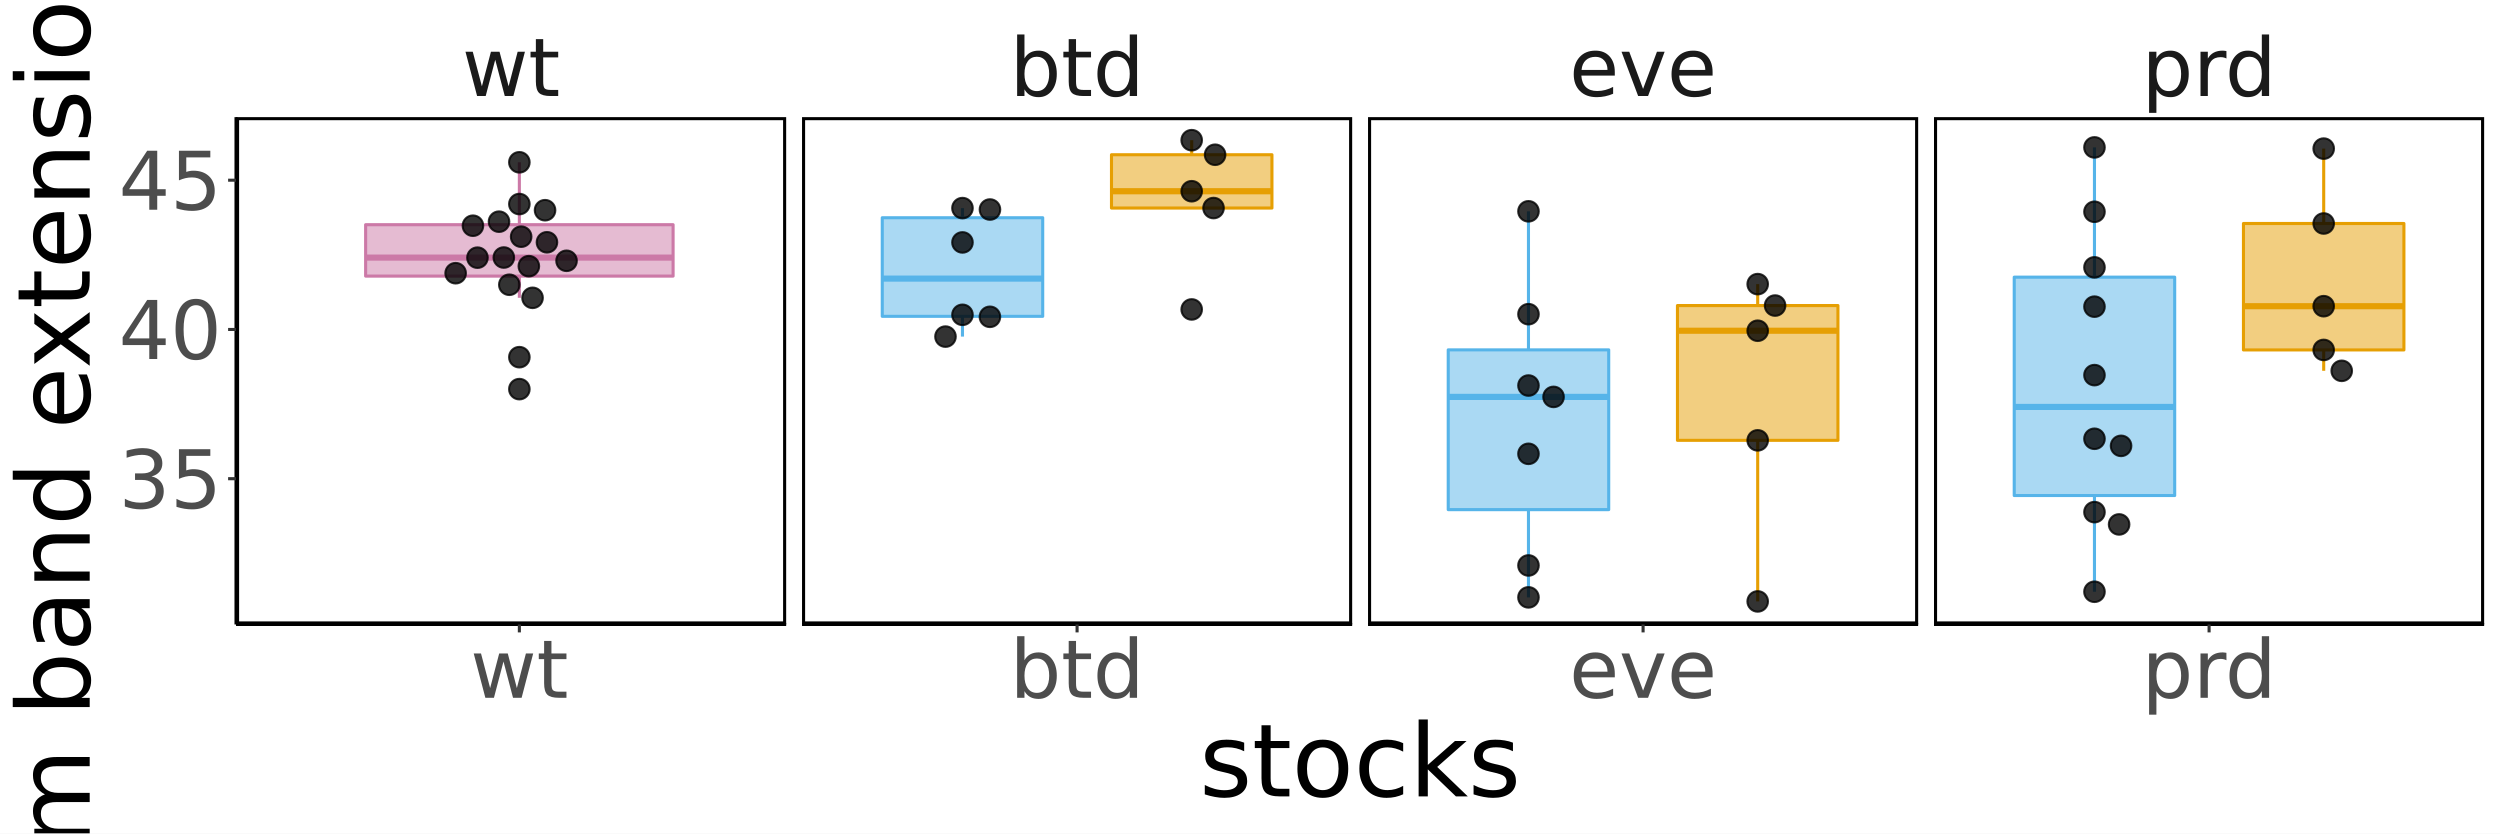
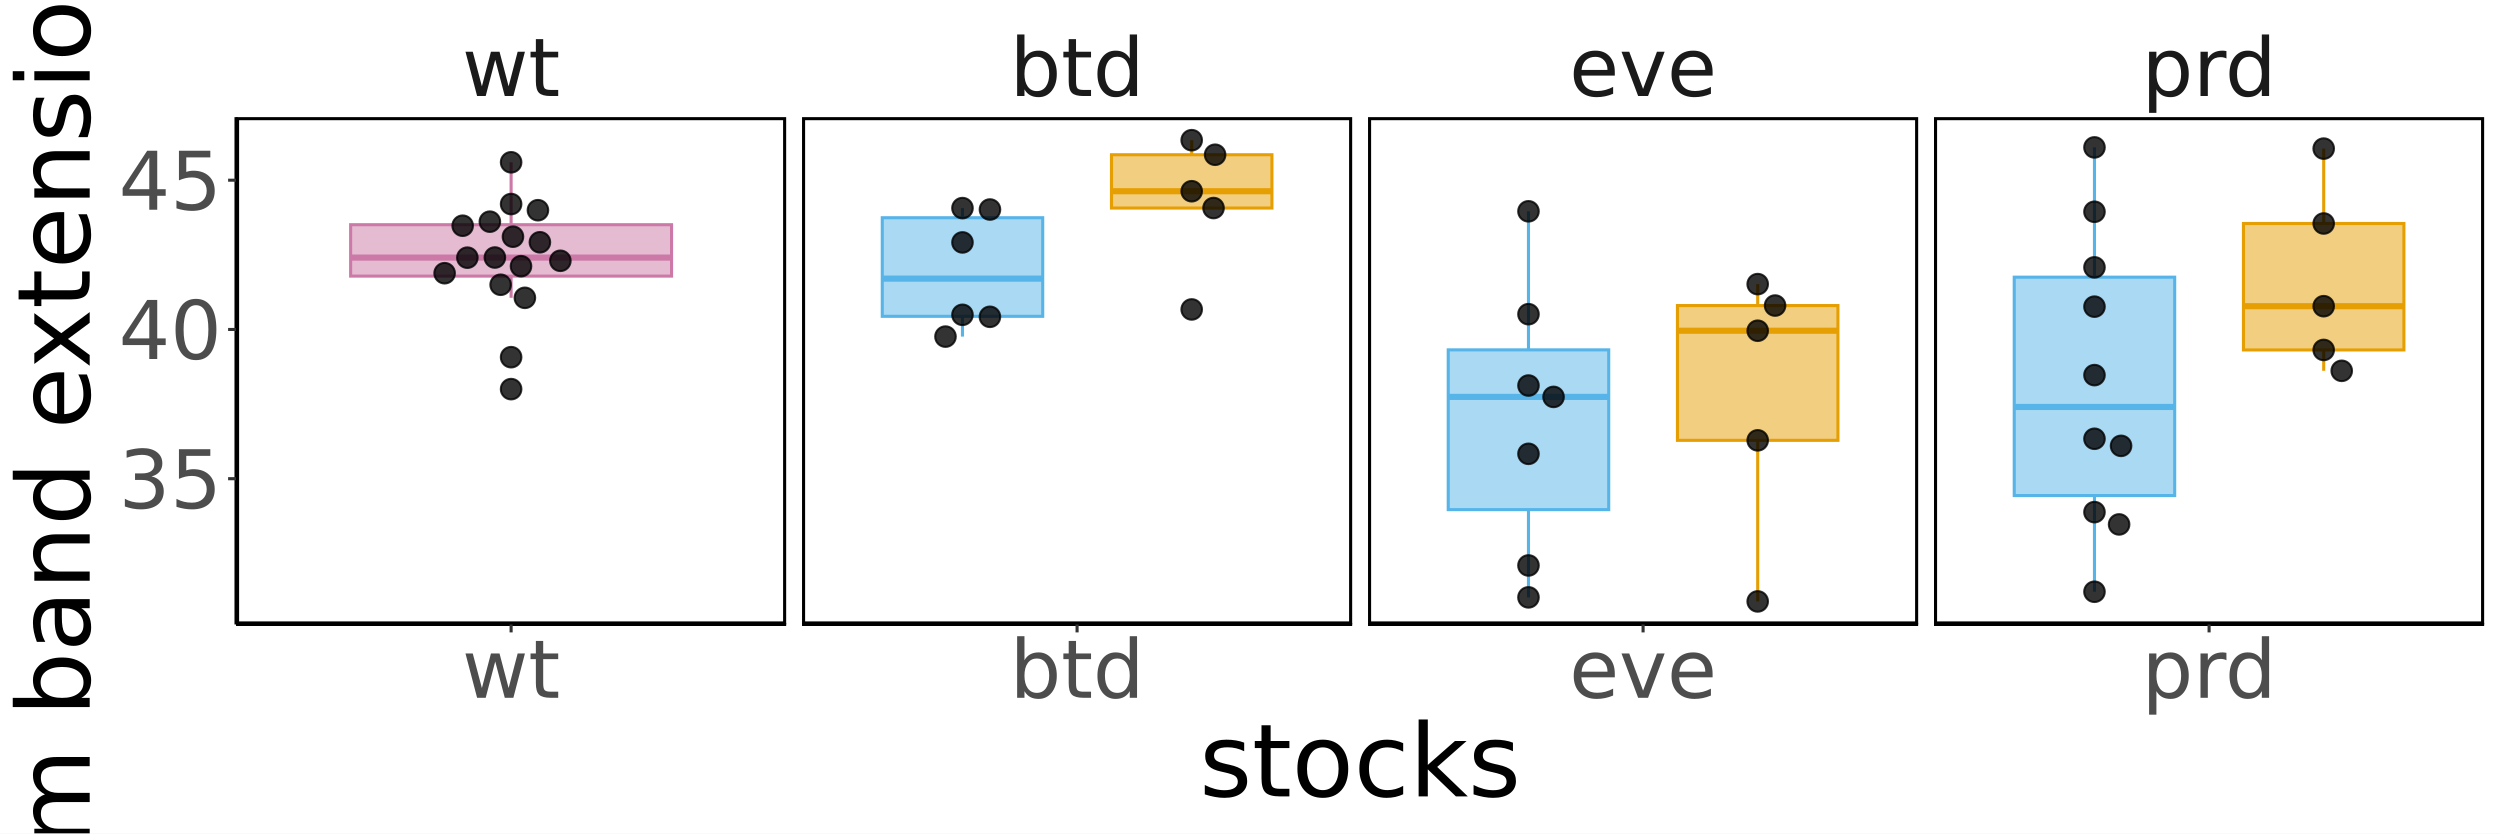
<svg xmlns="http://www.w3.org/2000/svg" class="svglite" width="864.00pt" height="288.00pt" viewBox="0 0 864.00 288.00">
  <defs>
    <style type="text/css">
    .svglite line, .svglite polyline, .svglite polygon, .svglite path, .svglite rect, .svglite circle {
      fill: none;
      stroke: #000000;
      stroke-linecap: round;
      stroke-linejoin: round;
      stroke-miterlimit: 10.00;
    }
    .svglite text {
      white-space: pre;
    }
  </style>
  </defs>
  <rect width="100%" height="100%" style="stroke: none; fill: #FFFFFF;" />
  <defs>
    <clipPath id="cpMC4wMHw4NjQuMDB8MC4wMHwyODguMDA=">
      <rect x="0.00" y="0.00" width="864.00" height="288.00" />
    </clipPath>
  </defs>
  <g clip-path="url(#cpMC4wMHw4NjQuMDB8MC4wMHwyODguMDA=)">
    <rect x="0.00" y="0.00" width="864.00" height="288.00" style="stroke-width: 1.07; stroke: #FFFFFF; fill: #FFFFFF;" />
  </g>
  <defs>
    <clipPath id="cpODEuNTd8MjcxLjcwfDQwLjQ4fDIxNS44Mg==">
      <rect x="81.57" y="40.48" width="190.13" height="175.33" />
    </clipPath>
  </defs>
  <g clip-path="url(#cpODEuNTd8MjcxLjcwfDQwLjQ4fDIxNS44Mg==)">
    <rect x="81.57" y="40.48" width="190.13" height="175.33" style="stroke-width: 2.13; fill: #FFFFFF;" />
-     <line x1="179.49" y1="77.66" x2="179.49" y2="56.09" style="stroke-width: 1.07; stroke: #CC79A7; stroke-linecap: butt;" />
-     <line x1="179.49" y1="95.42" x2="179.49" y2="102.93" style="stroke-width: 1.07; stroke: #CC79A7; stroke-linecap: butt;" />
-     <polygon points="126.36,77.66 126.36,95.42 232.62,95.42 232.62,77.66 126.36,77.66 " style="stroke-width: 1.07; stroke: #CC79A7; fill: #CC79A7; fill-opacity: 0.50;" />
-     <line x1="126.36" y1="89.02" x2="232.62" y2="89.02" style="stroke-width: 2.13; stroke: #CC79A7; stroke-linecap: butt;" />
-     <circle cx="188.37" cy="72.65" r="3.56" style="stroke-width: 0.71; stroke: #000000; stroke-opacity: 0.80; fill: #000000; fill-opacity: 0.80;" />
-     <circle cx="182.77" cy="91.99" r="3.56" style="stroke-width: 0.71; stroke: #000000; stroke-opacity: 0.80; fill: #000000; fill-opacity: 0.80;" />
-     <circle cx="165.01" cy="89.05" r="3.56" style="stroke-width: 0.71; stroke: #000000; stroke-opacity: 0.80; fill: #000000; fill-opacity: 0.80;" />
-     <circle cx="179.49" cy="56.09" r="3.56" style="stroke-width: 0.71; stroke: #000000; stroke-opacity: 0.80; fill: #000000; fill-opacity: 0.80;" />
-     <circle cx="174.12" cy="89.00" r="3.56" style="stroke-width: 0.71; stroke: #000000; stroke-opacity: 0.80; fill: #000000; fill-opacity: 0.80;" />
-     <circle cx="176.02" cy="98.41" r="3.56" style="stroke-width: 0.71; stroke: #000000; stroke-opacity: 0.80; fill: #000000; fill-opacity: 0.80;" />
-     <circle cx="163.45" cy="78.01" r="3.56" style="stroke-width: 0.71; stroke: #000000; stroke-opacity: 0.80; fill: #000000; fill-opacity: 0.80;" />
-     <circle cx="189.03" cy="83.73" r="3.56" style="stroke-width: 0.71; stroke: #000000; stroke-opacity: 0.80; fill: #000000; fill-opacity: 0.80;" />
-     <circle cx="179.49" cy="70.52" r="3.56" style="stroke-width: 0.71; stroke: #000000; stroke-opacity: 0.80; fill: #000000; fill-opacity: 0.80;" />
-     <circle cx="179.49" cy="123.44" r="3.56" style="stroke-width: 0.71; stroke: #000000; stroke-opacity: 0.80; fill: #000000; fill-opacity: 0.80;" />
-     <circle cx="195.80" cy="90.13" r="3.56" style="stroke-width: 0.71; stroke: #000000; stroke-opacity: 0.80; fill: #000000; fill-opacity: 0.80;" />
-     <circle cx="179.49" cy="134.48" r="3.56" style="stroke-width: 0.71; stroke: #000000; stroke-opacity: 0.80; fill: #000000; fill-opacity: 0.80;" />
-     <circle cx="184.05" cy="102.93" r="3.56" style="stroke-width: 0.71; stroke: #000000; stroke-opacity: 0.80; fill: #000000; fill-opacity: 0.80;" />
-     <circle cx="157.47" cy="94.42" r="3.56" style="stroke-width: 0.71; stroke: #000000; stroke-opacity: 0.80; fill: #000000; fill-opacity: 0.80;" />
-     <circle cx="172.46" cy="76.61" r="3.56" style="stroke-width: 0.71; stroke: #000000; stroke-opacity: 0.80; fill: #000000; fill-opacity: 0.80;" />
-     <circle cx="180.11" cy="81.80" r="3.56" style="stroke-width: 0.71; stroke: #000000; stroke-opacity: 0.80; fill: #000000; fill-opacity: 0.80;" />
+     <line x1="176.64" y1="77.66" x2="176.64" y2="56.09" style="stroke-width: 1.07; stroke: #CC79A7; stroke-linecap: butt;" />
+     <line x1="176.64" y1="95.42" x2="176.64" y2="102.93" style="stroke-width: 1.07; stroke: #CC79A7; stroke-linecap: butt;" />
+     <polygon points="121.18,77.66 121.18,95.42 232.09,95.42 232.09,77.66 121.18,77.66 " style="stroke-width: 1.07; stroke: #CC79A7; stroke-linecap: butt; stroke-linejoin: miter; fill: #CC79A7; fill-opacity: 0.50;" />
+     <line x1="121.18" y1="89.02" x2="232.09" y2="89.02" style="stroke-width: 2.13; stroke: #CC79A7; stroke-linecap: butt; stroke-linejoin: miter;" />
+     <circle cx="185.91" cy="72.65" r="3.56" style="stroke-width: 0.71; stroke: #000000; stroke-opacity: 0.80; fill: #000000; fill-opacity: 0.80;" />
+     <circle cx="180.06" cy="91.99" r="3.56" style="stroke-width: 0.71; stroke: #000000; stroke-opacity: 0.80; fill: #000000; fill-opacity: 0.80;" />
+     <circle cx="161.52" cy="89.05" r="3.56" style="stroke-width: 0.71; stroke: #000000; stroke-opacity: 0.80; fill: #000000; fill-opacity: 0.80;" />
+     <circle cx="176.64" cy="56.09" r="3.56" style="stroke-width: 0.71; stroke: #000000; stroke-opacity: 0.80; fill: #000000; fill-opacity: 0.80;" />
+     <circle cx="171.03" cy="89.00" r="3.56" style="stroke-width: 0.71; stroke: #000000; stroke-opacity: 0.80; fill: #000000; fill-opacity: 0.80;" />
+     <circle cx="173.02" cy="98.41" r="3.56" style="stroke-width: 0.71; stroke: #000000; stroke-opacity: 0.80; fill: #000000; fill-opacity: 0.80;" />
+     <circle cx="159.90" cy="78.01" r="3.56" style="stroke-width: 0.71; stroke: #000000; stroke-opacity: 0.80; fill: #000000; fill-opacity: 0.80;" />
+     <circle cx="186.59" cy="83.73" r="3.56" style="stroke-width: 0.71; stroke: #000000; stroke-opacity: 0.80; fill: #000000; fill-opacity: 0.80;" />
+     <circle cx="176.64" cy="70.52" r="3.56" style="stroke-width: 0.71; stroke: #000000; stroke-opacity: 0.80; fill: #000000; fill-opacity: 0.80;" />
+     <circle cx="176.64" cy="123.44" r="3.56" style="stroke-width: 0.71; stroke: #000000; stroke-opacity: 0.80; fill: #000000; fill-opacity: 0.80;" />
+     <circle cx="193.66" cy="90.13" r="3.56" style="stroke-width: 0.71; stroke: #000000; stroke-opacity: 0.80; fill: #000000; fill-opacity: 0.80;" />
+     <circle cx="176.64" cy="134.48" r="3.56" style="stroke-width: 0.71; stroke: #000000; stroke-opacity: 0.80; fill: #000000; fill-opacity: 0.80;" />
+     <circle cx="181.40" cy="102.93" r="3.56" style="stroke-width: 0.71; stroke: #000000; stroke-opacity: 0.80; fill: #000000; fill-opacity: 0.80;" />
+     <circle cx="153.66" cy="94.42" r="3.56" style="stroke-width: 0.71; stroke: #000000; stroke-opacity: 0.80; fill: #000000; fill-opacity: 0.80;" />
+     <circle cx="169.30" cy="76.61" r="3.56" style="stroke-width: 0.71; stroke: #000000; stroke-opacity: 0.80; fill: #000000; fill-opacity: 0.80;" />
+     <circle cx="177.28" cy="81.80" r="3.56" style="stroke-width: 0.71; stroke: #000000; stroke-opacity: 0.80; fill: #000000; fill-opacity: 0.80;" />
  </g>
  <g clip-path="url(#cpMC4wMHw4NjQuMDB8MC4wMHwyODguMDA=)">
</g>
  <defs>
    <clipPath id="cpMjc3LjE4fDQ2Ny4zMXw0MC40OHwyMTUuODI=">
      <rect x="277.18" y="40.48" width="190.13" height="175.33" />
    </clipPath>
  </defs>
  <g clip-path="url(#cpMjc3LjE4fDQ2Ny4zMXw0MC40OHwyMTUuODI=)">
    <rect x="277.18" y="40.48" width="190.13" height="175.33" style="stroke-width: 2.13; fill: #FFFFFF;" />
    <line x1="332.63" y1="75.25" x2="332.63" y2="71.92" style="stroke-width: 1.07; stroke: #56B4E9; stroke-linecap: butt;" />
    <line x1="332.63" y1="109.32" x2="332.63" y2="116.33" style="stroke-width: 1.07; stroke: #56B4E9; stroke-linecap: butt;" />
-     <polygon points="304.91,75.25 304.91,109.32 360.36,109.32 360.36,75.25 304.91,75.25 " style="stroke-width: 1.07; stroke: #56B4E9; fill: #56B4E9; fill-opacity: 0.50;" />
-     <line x1="304.91" y1="96.29" x2="360.36" y2="96.29" style="stroke-width: 2.13; stroke: #56B4E9; stroke-linecap: butt;" />
+     <polygon points="304.91,75.25 304.91,109.32 360.36,109.32 360.36,75.25 304.91,75.25 " style="stroke-width: 1.07; stroke: #56B4E9; stroke-linecap: butt; stroke-linejoin: miter; fill: #56B4E9; fill-opacity: 0.50;" />
+     <line x1="304.91" y1="96.29" x2="360.36" y2="96.29" style="stroke-width: 2.13; stroke: #56B4E9; stroke-linecap: butt; stroke-linejoin: miter;" />
    <line x1="411.85" y1="53.48" x2="411.85" y2="48.45" style="stroke-width: 1.07; stroke: #E69F03; stroke-linecap: butt;" />
    <line x1="411.85" y1="71.90" x2="411.85" y2="71.90" style="stroke-width: 1.07; stroke: #E69F03; stroke-linecap: butt;" />
-     <polygon points="384.13,53.48 384.13,71.90 439.58,71.90 439.58,53.48 384.13,53.48 " style="stroke-width: 1.07; stroke: #E69F03; fill: #E69F03; fill-opacity: 0.50;" />
-     <line x1="384.13" y1="66.09" x2="439.58" y2="66.09" style="stroke-width: 2.13; stroke: #E69F03; stroke-linecap: butt;" />
+     <polygon points="384.13,53.48 384.13,71.90 439.58,71.90 439.58,53.48 384.13,53.48 " style="stroke-width: 1.07; stroke: #E69F03; stroke-linecap: butt; stroke-linejoin: miter; fill: #E69F03; fill-opacity: 0.50;" />
+     <line x1="384.13" y1="66.09" x2="439.58" y2="66.09" style="stroke-width: 2.13; stroke: #E69F03; stroke-linecap: butt; stroke-linejoin: miter;" />
    <circle cx="332.63" cy="108.80" r="3.56" style="stroke-width: 0.71; stroke: #000000; stroke-opacity: 0.80; fill: #000000; fill-opacity: 0.80;" />
    <circle cx="332.63" cy="83.78" r="3.56" style="stroke-width: 0.71; stroke: #000000; stroke-opacity: 0.80; fill: #000000; fill-opacity: 0.80;" />
+     <circle cx="342.13" cy="72.41" r="3.56" style="stroke-width: 0.71; stroke: #000000; stroke-opacity: 0.80; fill: #000000; fill-opacity: 0.80;" />
+     <circle cx="342.12" cy="109.49" r="3.56" style="stroke-width: 0.71; stroke: #000000; stroke-opacity: 0.80; fill: #000000; fill-opacity: 0.80;" />
+     <circle cx="326.76" cy="116.33" r="3.56" style="stroke-width: 0.71; stroke: #000000; stroke-opacity: 0.80; fill: #000000; fill-opacity: 0.80;" />
+     <circle cx="332.63" cy="71.92" r="3.56" style="stroke-width: 0.71; stroke: #000000; stroke-opacity: 0.80; fill: #000000; fill-opacity: 0.80;" />
    <circle cx="419.94" cy="53.48" r="3.56" style="stroke-width: 0.71; stroke: #000000; stroke-opacity: 0.80; fill: #000000; fill-opacity: 0.80;" />
-     <circle cx="342.13" cy="72.41" r="3.56" style="stroke-width: 0.71; stroke: #000000; stroke-opacity: 0.80; fill: #000000; fill-opacity: 0.80;" />
    <circle cx="411.85" cy="66.09" r="3.56" style="stroke-width: 0.71; stroke: #000000; stroke-opacity: 0.80; fill: #000000; fill-opacity: 0.80;" />
    <circle cx="411.85" cy="106.94" r="3.56" style="stroke-width: 0.71; stroke: #000000; stroke-opacity: 0.80; fill: #000000; fill-opacity: 0.80;" />
-     <circle cx="342.12" cy="109.49" r="3.56" style="stroke-width: 0.71; stroke: #000000; stroke-opacity: 0.80; fill: #000000; fill-opacity: 0.80;" />
    <circle cx="419.40" cy="71.90" r="3.56" style="stroke-width: 0.71; stroke: #000000; stroke-opacity: 0.80; fill: #000000; fill-opacity: 0.80;" />
-     <circle cx="326.76" cy="116.33" r="3.56" style="stroke-width: 0.71; stroke: #000000; stroke-opacity: 0.80; fill: #000000; fill-opacity: 0.80;" />
-     <circle cx="332.63" cy="71.92" r="3.56" style="stroke-width: 0.71; stroke: #000000; stroke-opacity: 0.80; fill: #000000; fill-opacity: 0.80;" />
    <circle cx="411.85" cy="48.45" r="3.56" style="stroke-width: 0.71; stroke: #000000; stroke-opacity: 0.80; fill: #000000; fill-opacity: 0.80;" />
  </g>
  <g clip-path="url(#cpMC4wMHw4NjQuMDB8MC4wMHwyODguMDA=)">
</g>
  <defs>
    <clipPath id="cpNDcyLjc5fDY2Mi45MXw0MC40OHwyMTUuODI=">
      <rect x="472.79" y="40.48" width="190.13" height="175.33" />
    </clipPath>
  </defs>
  <g clip-path="url(#cpNDcyLjc5fDY2Mi45MXw0MC40OHwyMTUuODI=)">
    <rect x="472.79" y="40.48" width="190.13" height="175.33" style="stroke-width: 2.13; fill: #FFFFFF;" />
    <line x1="528.24" y1="120.91" x2="528.24" y2="73.03" style="stroke-width: 1.07; stroke: #56B4E9; stroke-linecap: butt;" />
    <line x1="528.24" y1="176.13" x2="528.24" y2="206.45" style="stroke-width: 1.07; stroke: #56B4E9; stroke-linecap: butt;" />
-     <polygon points="500.51,120.91 500.51,176.13 555.97,176.13 555.97,120.91 500.51,120.91 " style="stroke-width: 1.07; stroke: #56B4E9; fill: #56B4E9; fill-opacity: 0.50;" />
-     <line x1="500.51" y1="137.17" x2="555.97" y2="137.17" style="stroke-width: 2.13; stroke: #56B4E9; stroke-linecap: butt;" />
+     <polygon points="500.51,120.91 500.51,176.13 555.97,176.13 555.97,120.91 500.51,120.91 " style="stroke-width: 1.07; stroke: #56B4E9; stroke-linecap: butt; stroke-linejoin: miter; fill: #56B4E9; fill-opacity: 0.50;" />
+     <line x1="500.51" y1="137.17" x2="555.97" y2="137.17" style="stroke-width: 2.13; stroke: #56B4E9; stroke-linecap: butt; stroke-linejoin: miter;" />
    <line x1="607.46" y1="105.60" x2="607.46" y2="98.19" style="stroke-width: 1.07; stroke: #E69F03; stroke-linecap: butt;" />
    <line x1="607.46" y1="152.18" x2="607.46" y2="207.85" style="stroke-width: 1.07; stroke: #E69F03; stroke-linecap: butt;" />
-     <polygon points="579.73,105.60 579.73,152.18 635.19,152.18 635.19,105.60 579.73,105.60 " style="stroke-width: 1.07; stroke: #E69F03; fill: #E69F03; fill-opacity: 0.50;" />
-     <line x1="579.73" y1="114.30" x2="635.19" y2="114.30" style="stroke-width: 2.13; stroke: #E69F03; stroke-linecap: butt;" />
-     <circle cx="613.47" cy="105.60" r="3.56" style="stroke-width: 0.71; stroke: #000000; stroke-opacity: 0.80; fill: #000000; fill-opacity: 0.80;" />
+     <polygon points="579.73,105.60 579.73,152.18 635.19,152.18 635.19,105.60 579.73,105.60 " style="stroke-width: 1.07; stroke: #E69F03; stroke-linecap: butt; stroke-linejoin: miter; fill: #E69F03; fill-opacity: 0.50;" />
+     <line x1="579.73" y1="114.30" x2="635.19" y2="114.30" style="stroke-width: 2.13; stroke: #E69F03; stroke-linecap: butt; stroke-linejoin: miter;" />
    <circle cx="528.24" cy="206.45" r="3.56" style="stroke-width: 0.71; stroke: #000000; stroke-opacity: 0.80; fill: #000000; fill-opacity: 0.80;" />
-     <circle cx="607.46" cy="98.19" r="3.56" style="stroke-width: 0.71; stroke: #000000; stroke-opacity: 0.80; fill: #000000; fill-opacity: 0.80;" />
    <circle cx="528.24" cy="156.84" r="3.56" style="stroke-width: 0.71; stroke: #000000; stroke-opacity: 0.80; fill: #000000; fill-opacity: 0.80;" />
    <circle cx="528.24" cy="195.42" r="3.56" style="stroke-width: 0.71; stroke: #000000; stroke-opacity: 0.80; fill: #000000; fill-opacity: 0.80;" />
-     <circle cx="607.46" cy="114.30" r="3.56" style="stroke-width: 0.71; stroke: #000000; stroke-opacity: 0.80; fill: #000000; fill-opacity: 0.80;" />
    <circle cx="528.24" cy="73.03" r="3.56" style="stroke-width: 0.71; stroke: #000000; stroke-opacity: 0.80; fill: #000000; fill-opacity: 0.80;" />
-     <circle cx="607.46" cy="207.85" r="3.56" style="stroke-width: 0.71; stroke: #000000; stroke-opacity: 0.80; fill: #000000; fill-opacity: 0.80;" />
-     <circle cx="607.46" cy="152.18" r="3.56" style="stroke-width: 0.71; stroke: #000000; stroke-opacity: 0.80; fill: #000000; fill-opacity: 0.80;" />
    <circle cx="528.24" cy="108.58" r="3.56" style="stroke-width: 0.71; stroke: #000000; stroke-opacity: 0.80; fill: #000000; fill-opacity: 0.80;" />
    <circle cx="536.91" cy="137.17" r="3.56" style="stroke-width: 0.71; stroke: #000000; stroke-opacity: 0.80; fill: #000000; fill-opacity: 0.80;" />
    <circle cx="528.24" cy="133.24" r="3.56" style="stroke-width: 0.71; stroke: #000000; stroke-opacity: 0.80; fill: #000000; fill-opacity: 0.80;" />
+     <circle cx="613.47" cy="105.60" r="3.56" style="stroke-width: 0.71; stroke: #000000; stroke-opacity: 0.80; fill: #000000; fill-opacity: 0.80;" />
+     <circle cx="607.46" cy="98.19" r="3.56" style="stroke-width: 0.71; stroke: #000000; stroke-opacity: 0.80; fill: #000000; fill-opacity: 0.80;" />
+     <circle cx="607.46" cy="114.30" r="3.56" style="stroke-width: 0.71; stroke: #000000; stroke-opacity: 0.80; fill: #000000; fill-opacity: 0.80;" />
+     <circle cx="607.46" cy="207.85" r="3.56" style="stroke-width: 0.71; stroke: #000000; stroke-opacity: 0.80; fill: #000000; fill-opacity: 0.80;" />
+     <circle cx="607.46" cy="152.18" r="3.56" style="stroke-width: 0.71; stroke: #000000; stroke-opacity: 0.80; fill: #000000; fill-opacity: 0.80;" />
  </g>
  <g clip-path="url(#cpMC4wMHw4NjQuMDB8MC4wMHwyODguMDA=)">
</g>
  <defs>
    <clipPath id="cpNjY4LjM5fDg1OC41Mnw0MC40OHwyMTUuODI=">
      <rect x="668.39" y="40.48" width="190.13" height="175.33" />
    </clipPath>
  </defs>
  <g clip-path="url(#cpNjY4LjM5fDg1OC41Mnw0MC40OHwyMTUuODI=)">
    <rect x="668.39" y="40.48" width="190.13" height="175.33" style="stroke-width: 2.13; fill: #FFFFFF;" />
    <line x1="723.85" y1="95.79" x2="723.85" y2="50.94" style="stroke-width: 1.07; stroke: #56B4E9; stroke-linecap: butt;" />
    <line x1="723.85" y1="171.26" x2="723.85" y2="204.51" style="stroke-width: 1.07; stroke: #56B4E9; stroke-linecap: butt;" />
-     <polygon points="696.12,95.79 696.12,171.26 751.57,171.26 751.57,95.79 696.12,95.79 " style="stroke-width: 1.07; stroke: #56B4E9; fill: #56B4E9; fill-opacity: 0.50;" />
-     <line x1="696.12" y1="140.64" x2="751.57" y2="140.64" style="stroke-width: 2.13; stroke: #56B4E9; stroke-linecap: butt;" />
+     <polygon points="696.12,95.79 696.12,171.26 751.57,171.26 751.57,95.79 696.12,95.79 " style="stroke-width: 1.07; stroke: #56B4E9; stroke-linecap: butt; stroke-linejoin: miter; fill: #56B4E9; fill-opacity: 0.50;" />
+     <line x1="696.12" y1="140.64" x2="751.57" y2="140.64" style="stroke-width: 2.13; stroke: #56B4E9; stroke-linecap: butt; stroke-linejoin: miter;" />
    <line x1="803.07" y1="77.24" x2="803.07" y2="51.36" style="stroke-width: 1.07; stroke: #E69F03; stroke-linecap: butt;" />
    <line x1="803.07" y1="120.94" x2="803.07" y2="128.16" style="stroke-width: 1.07; stroke: #E69F03; stroke-linecap: butt;" />
-     <polygon points="775.34,77.24 775.34,120.94 830.79,120.94 830.79,77.24 775.34,77.24 " style="stroke-width: 1.07; stroke: #E69F03; fill: #E69F03; fill-opacity: 0.50;" />
-     <line x1="775.34" y1="105.82" x2="830.79" y2="105.82" style="stroke-width: 2.13; stroke: #E69F03; stroke-linecap: butt;" />
+     <polygon points="775.34,77.24 775.34,120.94 830.79,120.94 830.79,77.24 775.34,77.24 " style="stroke-width: 1.07; stroke: #E69F03; stroke-linecap: butt; stroke-linejoin: miter; fill: #E69F03; fill-opacity: 0.50;" />
+     <line x1="775.34" y1="105.82" x2="830.79" y2="105.82" style="stroke-width: 2.13; stroke: #E69F03; stroke-linecap: butt; stroke-linejoin: miter;" />
    <circle cx="723.85" cy="176.99" r="3.56" style="stroke-width: 0.71; stroke: #000000; stroke-opacity: 0.80; fill: #000000; fill-opacity: 0.80;" />
-     <circle cx="803.07" cy="77.24" r="3.56" style="stroke-width: 0.71; stroke: #000000; stroke-opacity: 0.80; fill: #000000; fill-opacity: 0.80;" />
    <circle cx="723.85" cy="92.40" r="3.56" style="stroke-width: 0.71; stroke: #000000; stroke-opacity: 0.80; fill: #000000; fill-opacity: 0.80;" />
-     <circle cx="803.07" cy="105.82" r="3.56" style="stroke-width: 0.71; stroke: #000000; stroke-opacity: 0.80; fill: #000000; fill-opacity: 0.80;" />
    <circle cx="723.85" cy="50.94" r="3.56" style="stroke-width: 0.71; stroke: #000000; stroke-opacity: 0.80; fill: #000000; fill-opacity: 0.80;" />
    <circle cx="723.85" cy="73.19" r="3.56" style="stroke-width: 0.71; stroke: #000000; stroke-opacity: 0.80; fill: #000000; fill-opacity: 0.80;" />
-     <circle cx="803.07" cy="51.36" r="3.56" style="stroke-width: 0.71; stroke: #000000; stroke-opacity: 0.80; fill: #000000; fill-opacity: 0.80;" />
    <circle cx="723.85" cy="129.64" r="3.56" style="stroke-width: 0.71; stroke: #000000; stroke-opacity: 0.80; fill: #000000; fill-opacity: 0.80;" />
    <circle cx="733.04" cy="154.09" r="3.56" style="stroke-width: 0.71; stroke: #000000; stroke-opacity: 0.80; fill: #000000; fill-opacity: 0.80;" />
-     <circle cx="803.07" cy="120.94" r="3.56" style="stroke-width: 0.71; stroke: #000000; stroke-opacity: 0.80; fill: #000000; fill-opacity: 0.80;" />
    <circle cx="723.85" cy="151.64" r="3.56" style="stroke-width: 0.71; stroke: #000000; stroke-opacity: 0.80; fill: #000000; fill-opacity: 0.80;" />
    <circle cx="732.36" cy="181.24" r="3.56" style="stroke-width: 0.71; stroke: #000000; stroke-opacity: 0.80; fill: #000000; fill-opacity: 0.80;" />
    <circle cx="723.85" cy="204.51" r="3.56" style="stroke-width: 0.71; stroke: #000000; stroke-opacity: 0.80; fill: #000000; fill-opacity: 0.80;" />
    <circle cx="723.85" cy="105.98" r="3.56" style="stroke-width: 0.71; stroke: #000000; stroke-opacity: 0.80; fill: #000000; fill-opacity: 0.80;" />
+     <circle cx="803.07" cy="77.24" r="3.56" style="stroke-width: 0.71; stroke: #000000; stroke-opacity: 0.80; fill: #000000; fill-opacity: 0.80;" />
+     <circle cx="803.07" cy="105.82" r="3.56" style="stroke-width: 0.71; stroke: #000000; stroke-opacity: 0.80; fill: #000000; fill-opacity: 0.80;" />
+     <circle cx="803.07" cy="51.36" r="3.56" style="stroke-width: 0.71; stroke: #000000; stroke-opacity: 0.80; fill: #000000; fill-opacity: 0.80;" />
+     <circle cx="803.07" cy="120.94" r="3.56" style="stroke-width: 0.71; stroke: #000000; stroke-opacity: 0.80; fill: #000000; fill-opacity: 0.80;" />
    <circle cx="809.30" cy="128.16" r="3.56" style="stroke-width: 0.71; stroke: #000000; stroke-opacity: 0.80; fill: #000000; fill-opacity: 0.80;" />
  </g>
  <g clip-path="url(#cpMC4wMHw4NjQuMDB8MC4wMHwyODguMDA=)">
</g>
  <defs>
    <clipPath id="cpODEuNTd8MjcxLjcwfDUuNDh8NDAuNDg=">
      <rect x="81.57" y="5.48" width="190.13" height="35.00" />
    </clipPath>
  </defs>
  <g clip-path="url(#cpODEuNTd8MjcxLjcwfDUuNDh8NDAuNDg=)">
    <text x="176.64" y="33.19" text-anchor="middle" style="font-size: 28.00px;fill: #1A1A1A; font-family: &quot;DejaVu Sans&quot;;" textLength="33.88px" lengthAdjust="spacingAndGlyphs">wt</text>
  </g>
  <g clip-path="url(#cpMC4wMHw4NjQuMDB8MC4wMHwyODguMDA=)">
</g>
  <defs>
    <clipPath id="cpMjc3LjE4fDQ2Ny4zMXw1LjQ4fDQwLjQ4">
      <rect x="277.18" y="5.48" width="190.13" height="35.00" />
    </clipPath>
  </defs>
  <g clip-path="url(#cpMjc3LjE4fDQ2Ny4zMXw1LjQ4fDQwLjQ4)">
    <text x="372.24" y="33.19" text-anchor="middle" style="font-size: 28.00px;fill: #1A1A1A; font-family: &quot;DejaVu Sans&quot;;" textLength="46.53px" lengthAdjust="spacingAndGlyphs">btd</text>
  </g>
  <g clip-path="url(#cpMC4wMHw4NjQuMDB8MC4wMHwyODguMDA=)">
</g>
  <defs>
    <clipPath id="cpNDcyLjc5fDY2Mi45MXw1LjQ4fDQwLjQ4">
      <rect x="472.79" y="5.48" width="190.13" height="35.00" />
    </clipPath>
  </defs>
  <g clip-path="url(#cpNDcyLjc5fDY2Mi45MXw1LjQ4fDQwLjQ4)">
    <text x="567.85" y="33.19" text-anchor="middle" style="font-size: 28.00px;fill: #1A1A1A; font-family: &quot;DejaVu Sans&quot;;" textLength="51.03px" lengthAdjust="spacingAndGlyphs">eve</text>
  </g>
  <g clip-path="url(#cpMC4wMHw4NjQuMDB8MC4wMHwyODguMDA=)">
</g>
  <defs>
    <clipPath id="cpNjY4LjM5fDg1OC41Mnw1LjQ4fDQwLjQ4">
      <rect x="668.39" y="5.48" width="190.13" height="35.00" />
    </clipPath>
  </defs>
  <g clip-path="url(#cpNjY4LjM5fDg1OC41Mnw1LjQ4fDQwLjQ4)">
    <text x="763.46" y="33.19" text-anchor="middle" style="font-size: 28.00px;fill: #1A1A1A; font-family: &quot;DejaVu Sans&quot;;" textLength="46.58px" lengthAdjust="spacingAndGlyphs">prd</text>
  </g>
  <g clip-path="url(#cpMC4wMHw4NjQuMDB8MC4wMHwyODguMDA=)">
    <polyline points="81.57,215.82 271.70,215.82 " style="stroke-width: 1.07; stroke-linecap: butt;" />
-     <polyline points="179.49,218.56 179.49,215.82 " style="stroke-width: 1.07; stroke: #333333; stroke-linecap: butt;" />
-     <text x="179.49" y="241.16" text-anchor="middle" style="font-size: 28.00px;fill: #4D4D4D; font-family: &quot;DejaVu Sans&quot;;" textLength="33.88px" lengthAdjust="spacingAndGlyphs">wt</text>
+     <polyline points="176.64,218.56 176.64,215.82 " style="stroke-width: 1.07; stroke: #333333; stroke-linecap: butt;" />
+     <text x="176.64" y="241.16" text-anchor="middle" style="font-size: 28.00px;fill: #4D4D4D; font-family: &quot;DejaVu Sans&quot;;" textLength="33.88px" lengthAdjust="spacingAndGlyphs">wt</text>
    <polyline points="277.18,215.82 467.31,215.82 " style="stroke-width: 1.07; stroke-linecap: butt;" />
    <polyline points="372.24,218.56 372.24,215.82 " style="stroke-width: 1.07; stroke: #333333; stroke-linecap: butt;" />
    <text x="372.24" y="241.16" text-anchor="middle" style="font-size: 28.00px;fill: #4D4D4D; font-family: &quot;DejaVu Sans&quot;;" textLength="46.53px" lengthAdjust="spacingAndGlyphs">btd</text>
    <polyline points="472.79,215.82 662.91,215.82 " style="stroke-width: 1.07; stroke-linecap: butt;" />
    <polyline points="567.85,218.56 567.85,215.82 " style="stroke-width: 1.07; stroke: #333333; stroke-linecap: butt;" />
    <text x="567.85" y="241.16" text-anchor="middle" style="font-size: 28.00px;fill: #4D4D4D; font-family: &quot;DejaVu Sans&quot;;" textLength="51.03px" lengthAdjust="spacingAndGlyphs">eve</text>
    <polyline points="668.39,215.82 858.52,215.82 " style="stroke-width: 1.07; stroke-linecap: butt;" />
    <polyline points="763.46,218.56 763.46,215.82 " style="stroke-width: 1.07; stroke: #333333; stroke-linecap: butt;" />
    <text x="763.46" y="241.16" text-anchor="middle" style="font-size: 28.00px;fill: #4D4D4D; font-family: &quot;DejaVu Sans&quot;;" textLength="46.58px" lengthAdjust="spacingAndGlyphs">prd</text>
    <polyline points="81.57,215.82 81.57,40.48 " style="stroke-width: 1.07; stroke-linecap: butt;" />
    <text x="76.64" y="175.65" text-anchor="end" style="font-size: 28.00px;fill: #4D4D4D; font-family: &quot;DejaVu Sans&quot;;" textLength="35.63px" lengthAdjust="spacingAndGlyphs">35</text>
    <text x="76.64" y="124.07" text-anchor="end" style="font-size: 28.00px;fill: #4D4D4D; font-family: &quot;DejaVu Sans&quot;;" textLength="35.63px" lengthAdjust="spacingAndGlyphs">40</text>
    <text x="76.64" y="72.49" text-anchor="end" style="font-size: 28.00px;fill: #4D4D4D; font-family: &quot;DejaVu Sans&quot;;" textLength="35.63px" lengthAdjust="spacingAndGlyphs">45</text>
    <polyline points="78.83,165.44 81.57,165.44 " style="stroke-width: 1.07; stroke: #333333; stroke-linecap: butt;" />
    <polyline points="78.83,113.86 81.57,113.86 " style="stroke-width: 1.07; stroke: #333333; stroke-linecap: butt;" />
    <polyline points="78.83,62.28 81.57,62.28 " style="stroke-width: 1.07; stroke: #333333; stroke-linecap: butt;" />
    <text x="470.05" y="275.24" text-anchor="middle" style="font-size: 35.00px; font-family: &quot;DejaVu Sans&quot;;" textLength="111.12px" lengthAdjust="spacingAndGlyphs">stocks</text>
    <text transform="translate(31.00,128.15) rotate(-90)" text-anchor="middle" style="font-size: 35.00px; font-family: &quot;DejaVu Sans&quot;;" textLength="444.27px" lengthAdjust="spacingAndGlyphs">germ band extension (%)</text>
  </g>
</svg>
